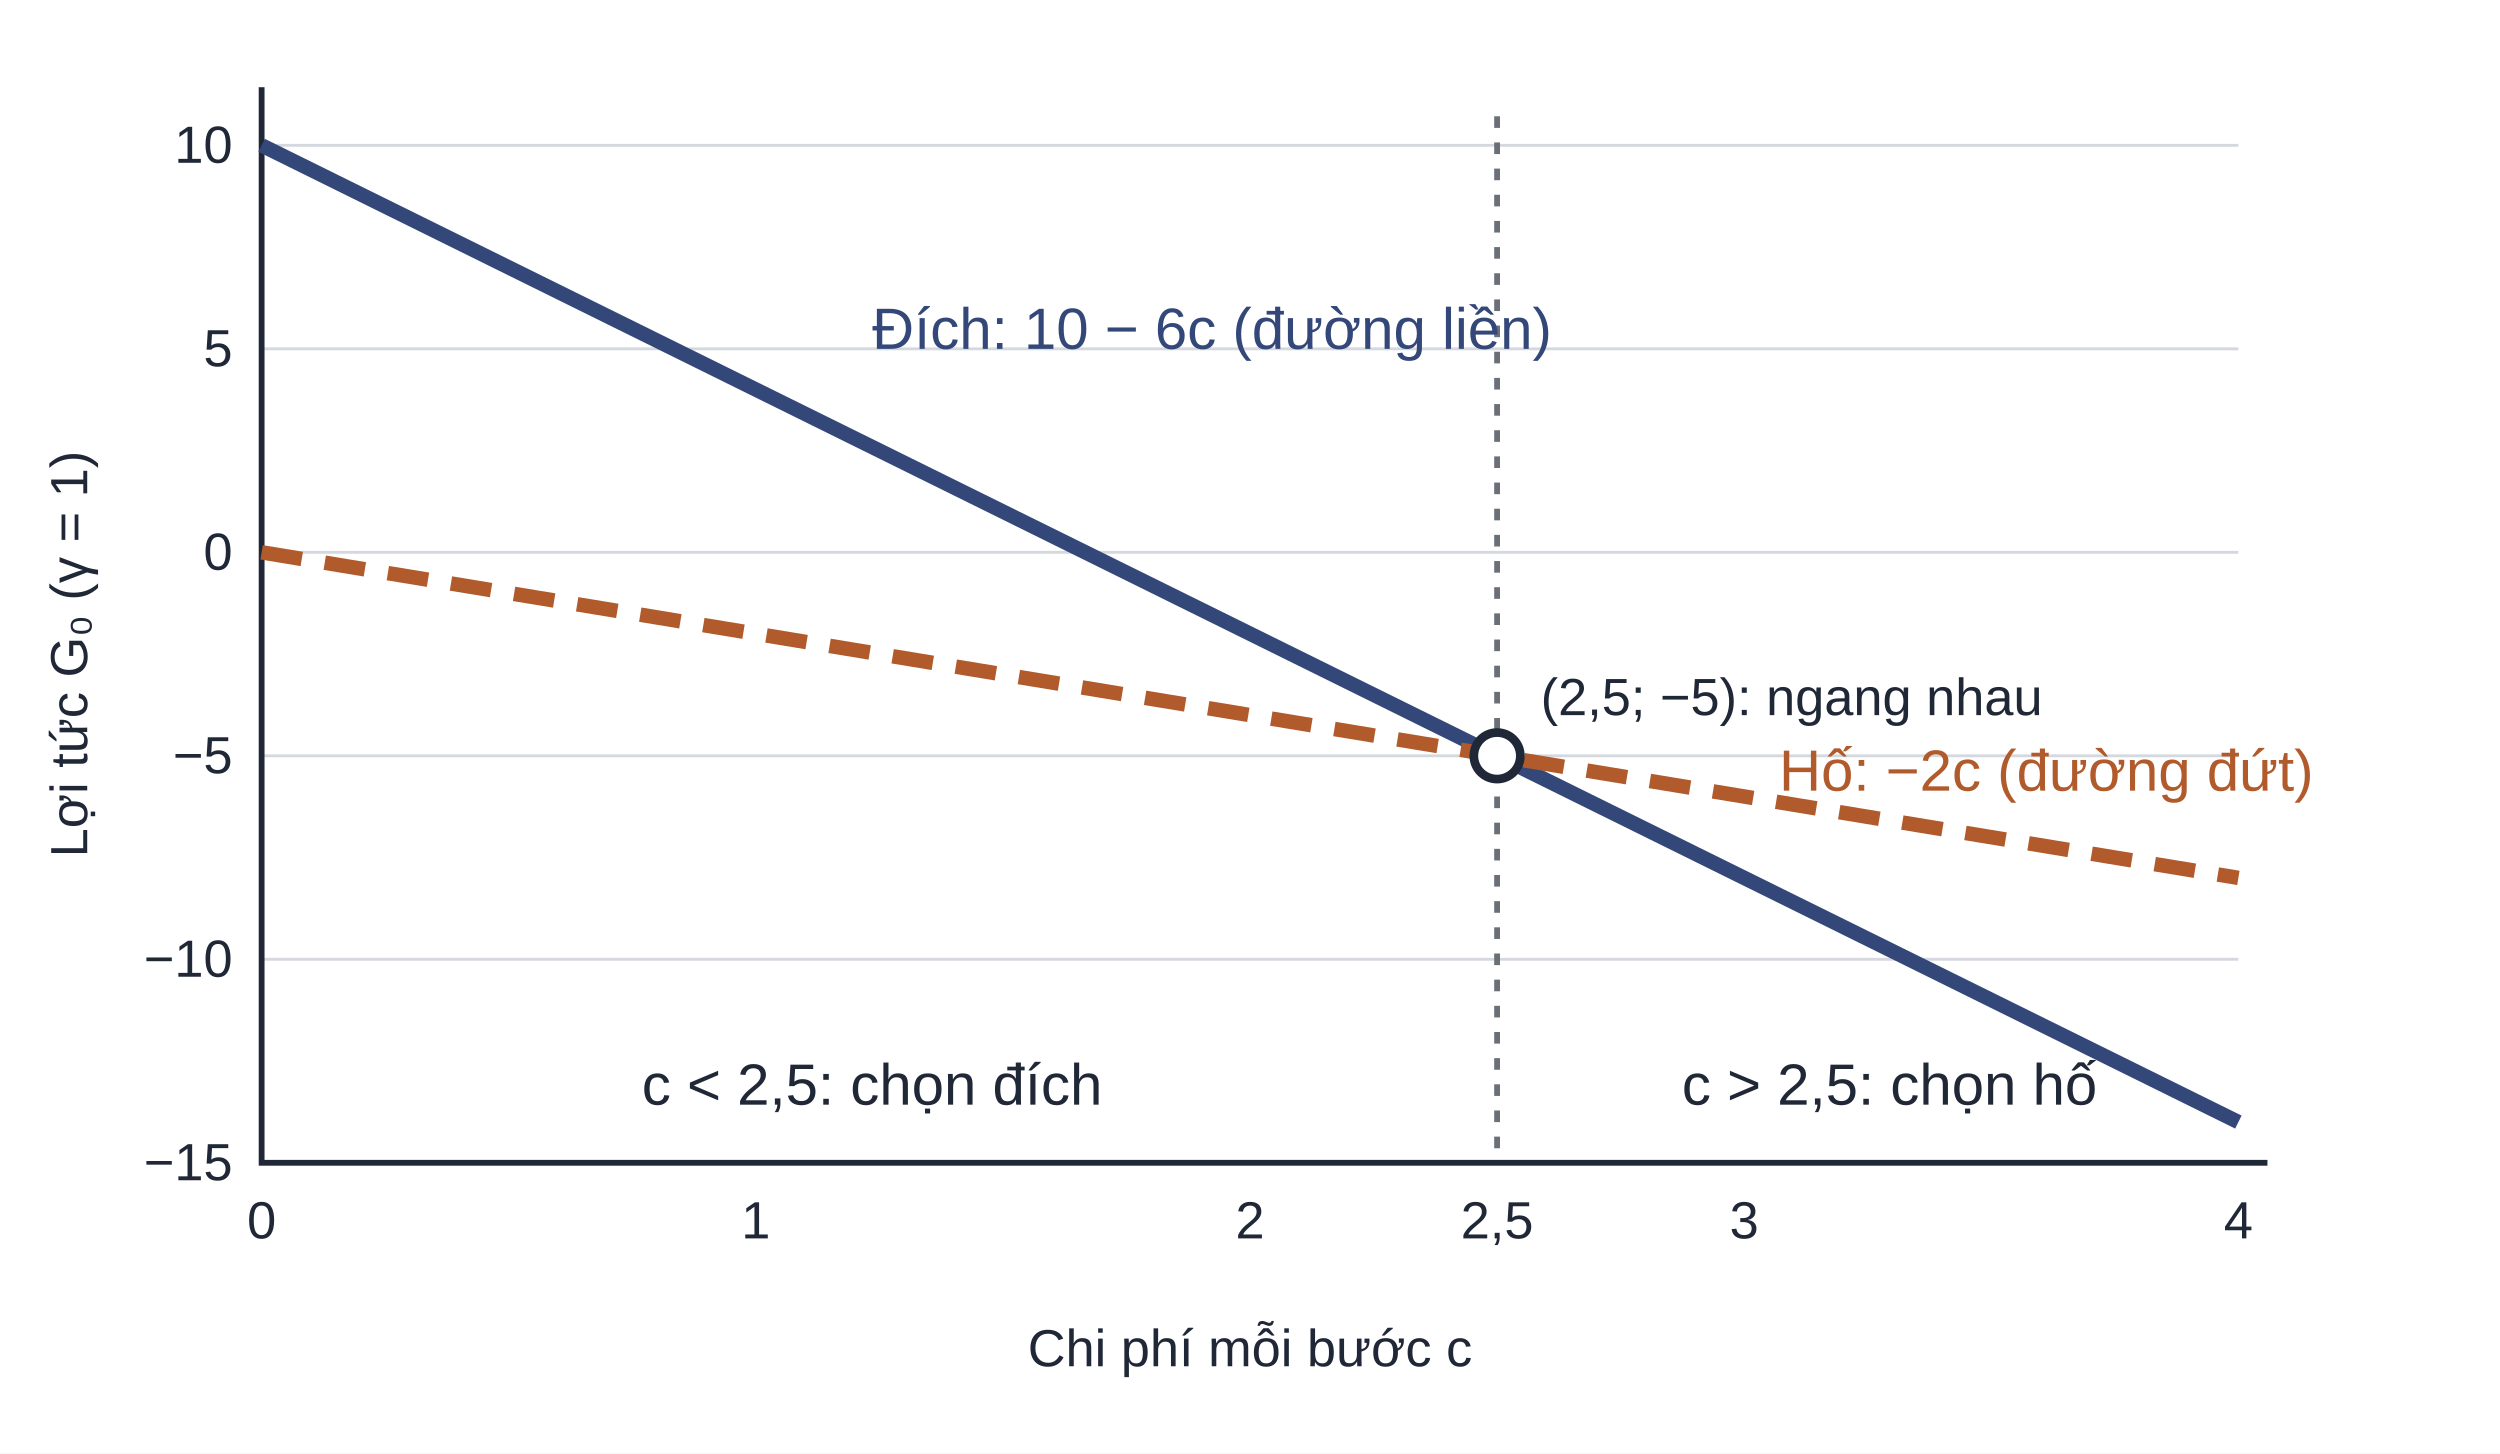
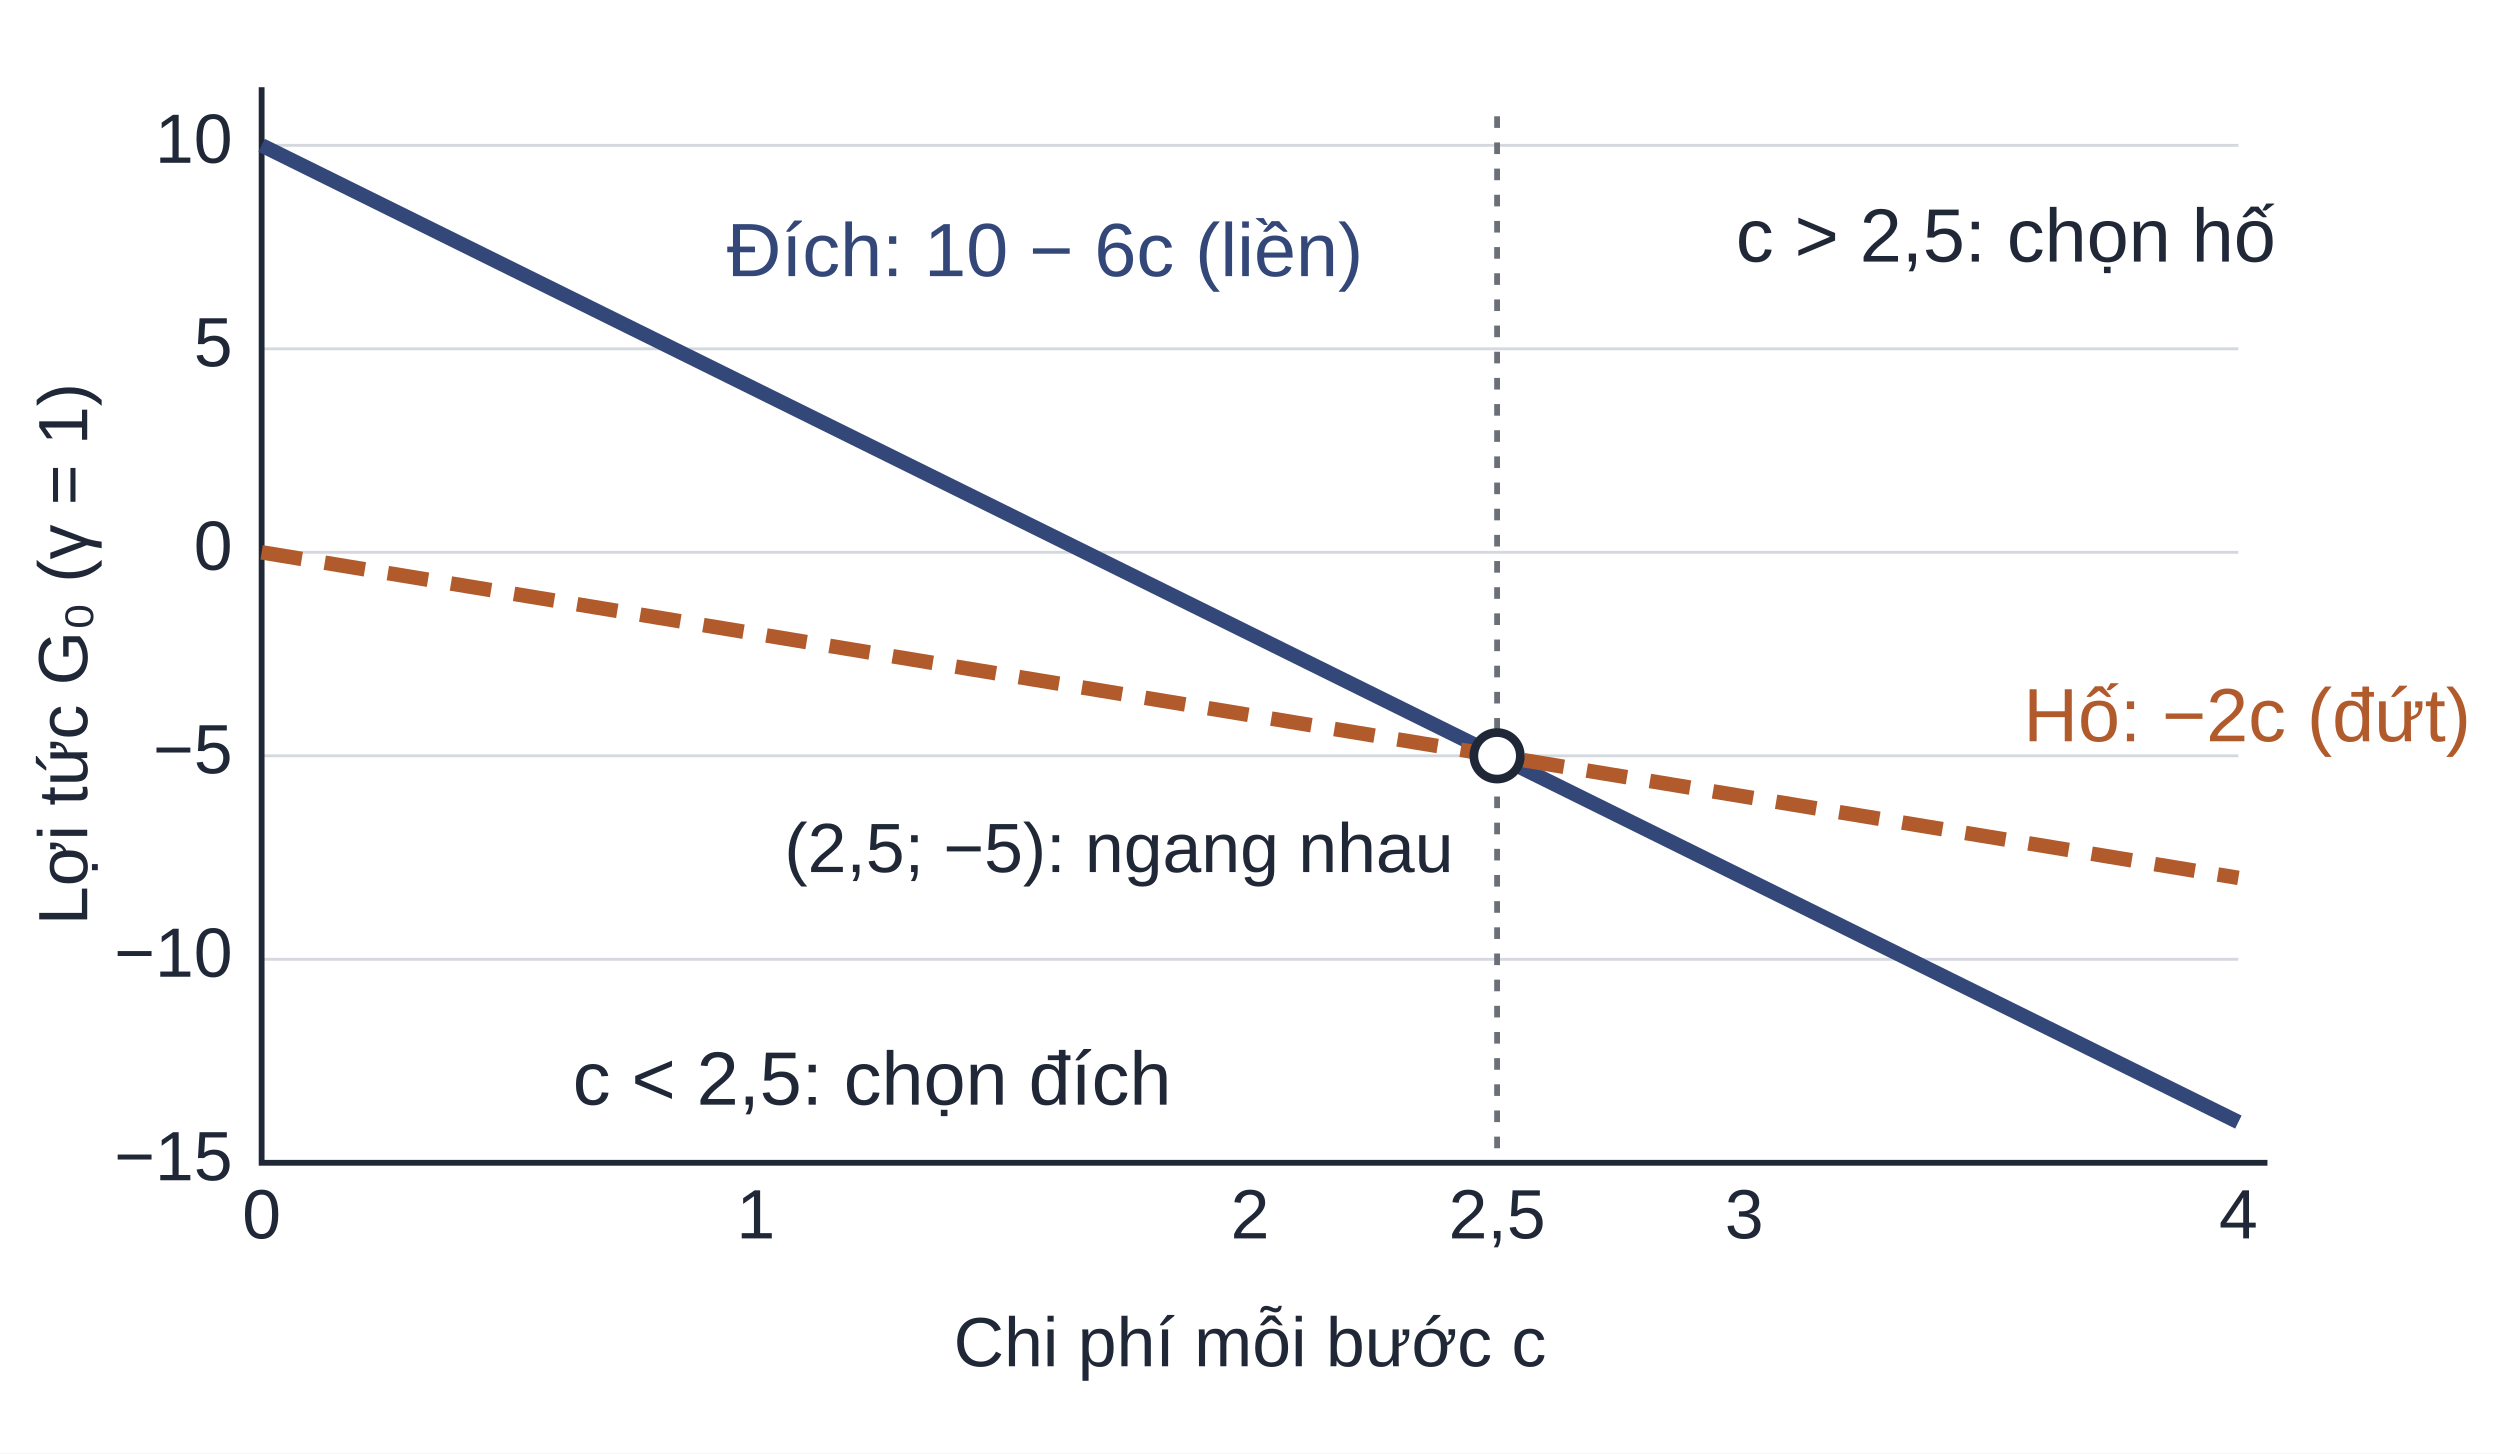
<svg xmlns="http://www.w3.org/2000/svg" viewBox="0 0 860 500" role="img" aria-labelledby="title desc">
  <rect width="860" height="500" fill="#fff" />
  <g font-family="Arial,sans-serif" fill="#202838">
    <g stroke="#d5d9df" stroke-width="1">
      <path d="M90 50H770M90 120H770M90 190H770M90 260H770M90 330H770M90 400H770" />
    </g>
    <path d="M90 30V400H780" fill="none" stroke="#202838" stroke-width="2" />
-     <g font-size="18" text-anchor="end">
+     <g font-size="24" text-anchor="end">
      <text x="80" y="56">10</text>
      <text x="80" y="126">5</text>
      <text x="80" y="196">0</text>
      <text x="80" y="266">−5</text>
      <text x="80" y="336">−10</text>
      <text x="80" y="406">−15</text>
    </g>
-     <g font-size="18" text-anchor="middle">
+     <g font-size="24" text-anchor="middle">
      <text x="90" y="426">0</text>
      <text x="260" y="426">1</text>
      <text x="430" y="426">2</text>
      <text x="515" y="426">2,5</text>
      <text x="600" y="426">3</text>
      <text x="770" y="426">4</text>
      <text x="430" y="470">Chi phí mỗi bước c</text>
    </g>
-     <text x="30" y="225" font-size="18" text-anchor="middle" transform="rotate(-90 30 225)">Lợi tức G₀ (γ = 1)</text>
+     <text x="30" y="225" font-size="24" text-anchor="middle" transform="rotate(-90 30 225)">Lợi tức G₀ (γ = 1)</text>
    <path d="M90 50L770 386" stroke="#334879" stroke-width="5" />
    <path d="M90 190L770 302" stroke="#B15A2B" stroke-width="5" stroke-dasharray="14 8" />
    <path d="M515 40V400" stroke="#6b6f78" stroke-width="2" stroke-dasharray="4 5" />
    <circle cx="515" cy="260" r="8" fill="#fff" stroke="#202838" stroke-width="3" />
-     <text x="530" y="246" font-size="18">(2,5; −5): ngang nhau</text>
-     <text x="300" y="120" font-size="20" fill="#334879">Đích: 10 − 6c (đường liền)</text>
-     <text x="612" y="272" font-size="20" fill="#B15A2B">Hố: −2c (đường đứt)</text>
-     <text x="300" y="380" font-size="20" text-anchor="middle">c &lt; 2,5: chọn đích</text>
-     <text x="650" y="380" font-size="20" text-anchor="middle">c &gt; 2,5: chọn hố</text>
+     <text x="500" y="300" font-size="24" text-anchor="end">(2,5; −5): ngang nhau</text>
+     <text x="250" y="95" font-size="26" fill="#334879">Đích: 10 − 6c (liền)</text>
+     <text x="850" y="255" font-size="26" fill="#B15A2B" text-anchor="end">Hố: −2c (đứt)</text>
+     <text x="300" y="380" font-size="26" text-anchor="middle">c &lt; 2,5: chọn đích</text>
+     <text x="690" y="90" font-size="26" text-anchor="middle">c &gt; 2,5: chọn hố</text>
  </g>
</svg>
